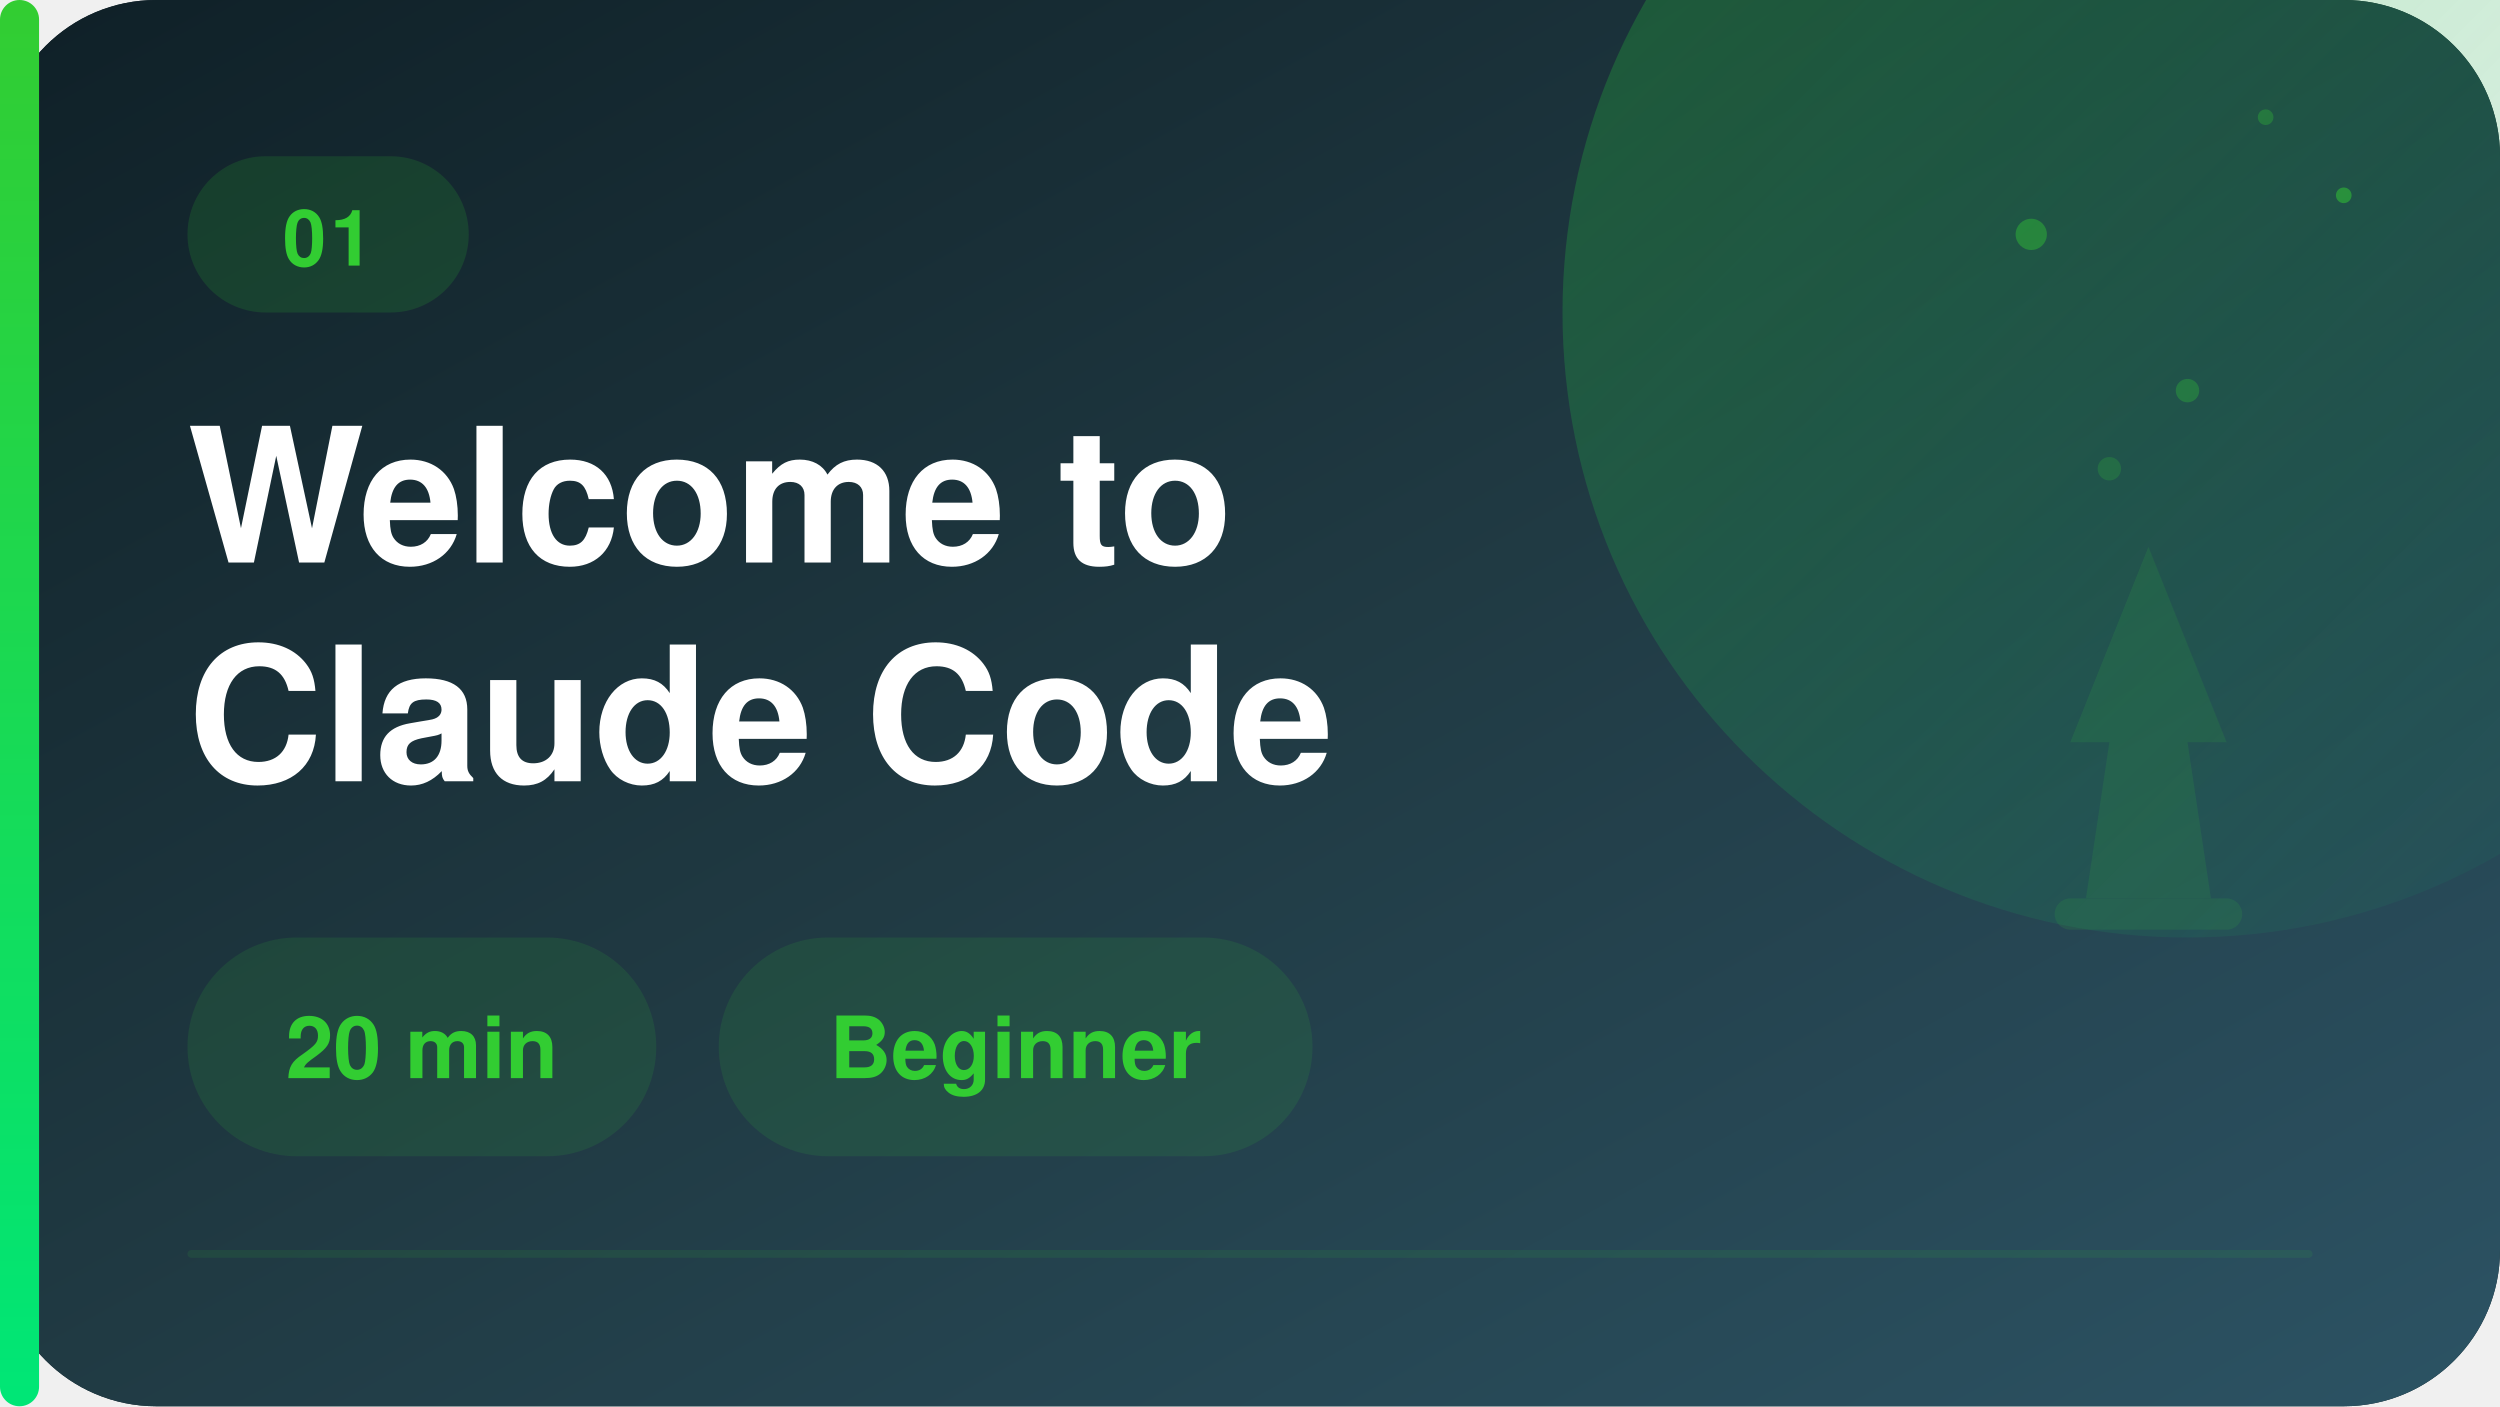
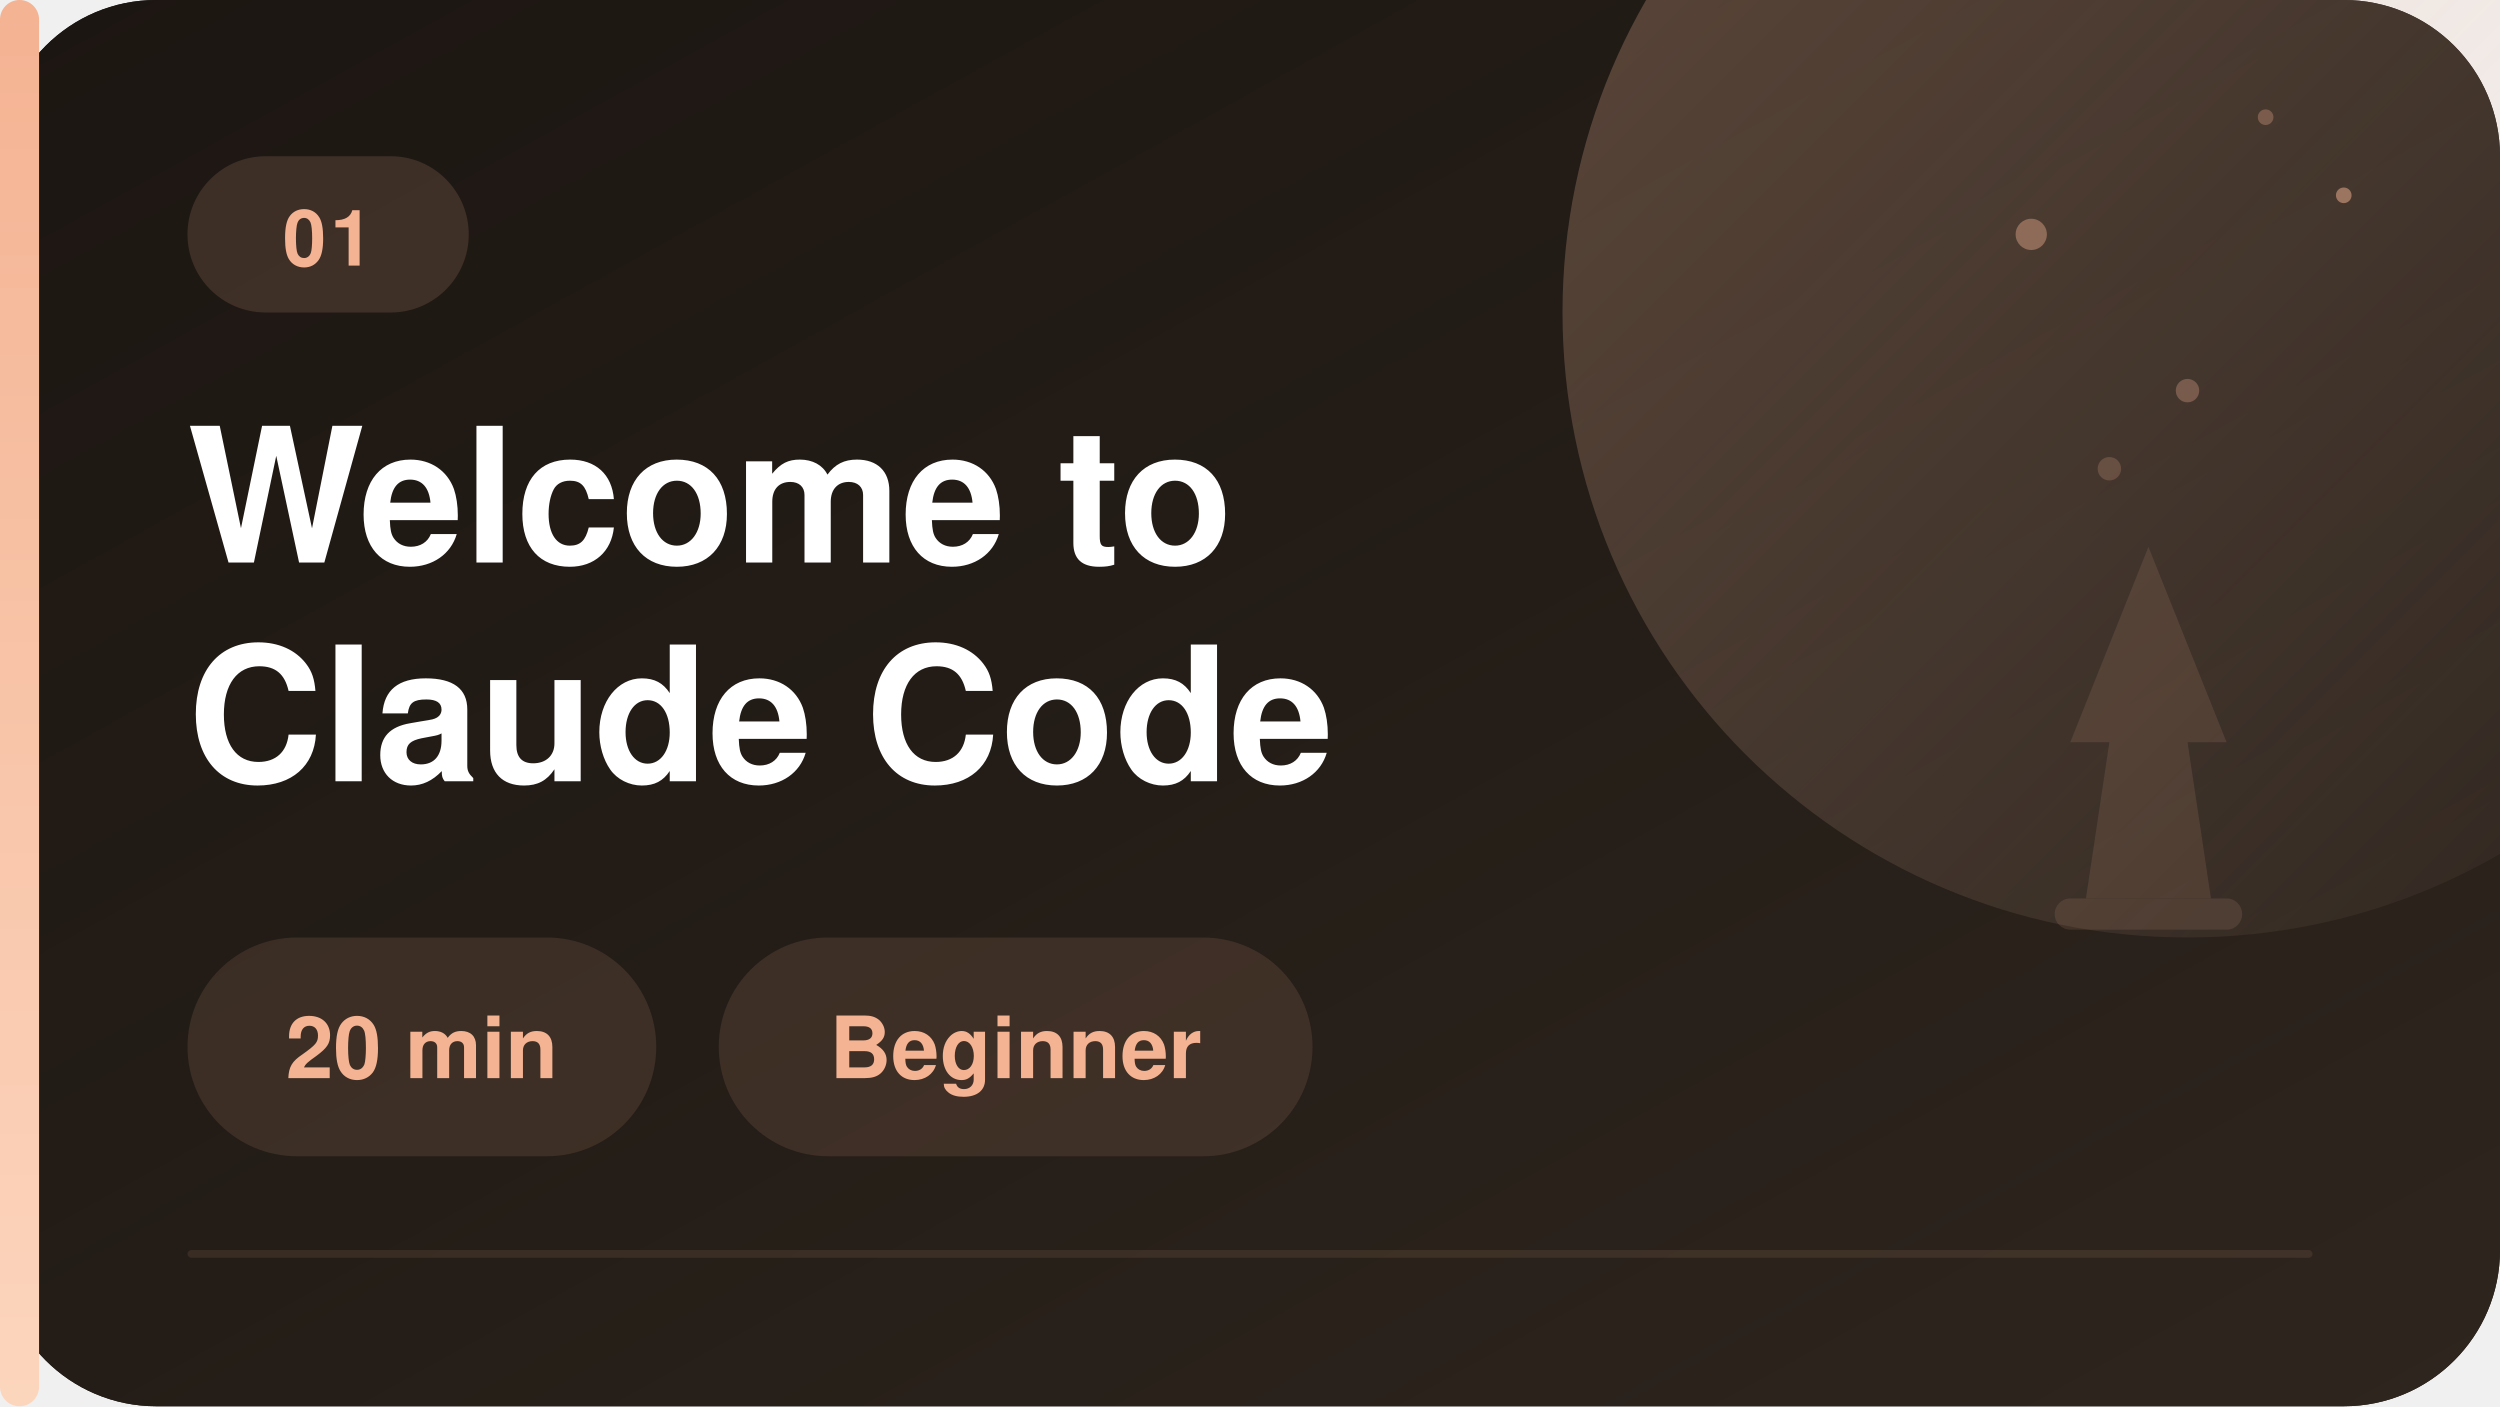
<svg xmlns="http://www.w3.org/2000/svg" width="320" height="180" viewBox="0 0 320 180">
  <defs>
    <linearGradient id="bg" x1="0%" y1="0%" x2="100%" y2="100%">
-       <stop offset="0%" stop-color="#0f2027" />
-       <stop offset="50%" stop-color="#203a43" />
-       <stop offset="100%" stop-color="#2c5364" />
+       <stop offset="0%" stop-color="#1c1612" />
+       <stop offset="50%" stop-color="#241d17" />
+       <stop offset="100%" stop-color="#2e251e" />
    </linearGradient>
    <linearGradient id="glow" x1="0%" y1="0%" x2="100%" y2="100%">
-       <stop offset="0%" stop-color="#32CD32" stop-opacity="0.3" />
-       <stop offset="100%" stop-color="#00e676" stop-opacity="0" />
+       <stop offset="0%" stop-color="#f4b393" stop-opacity="0.3" />
+       <stop offset="100%" stop-color="#fcd5bd" stop-opacity="0" />
    </linearGradient>
    <linearGradient id="bar" x1="0%" y1="0%" x2="0%" y2="100%">
-       <stop offset="0%" stop-color="#32CD32" />
-       <stop offset="100%" stop-color="#00e676" />
+       <stop offset="0%" stop-color="#f4b393" />
+       <stop offset="100%" stop-color="#fcd5bd" />
    </linearGradient>
    <filter id="shadow">
      <feDropShadow dx="0" dy="4" stdDeviation="8" flood-color="#000" flood-opacity="0.3" />
    </filter>
  </defs>
-   <rect width="320" height="180" rx="20" fill="#0f2027" />
+   <rect width="320" height="180" rx="20" fill="#1c1612" />
  <rect width="320" height="180" rx="20" fill="url(#bg)" />
  <circle cx="280" cy="40" r="80" fill="url(#glow)" />
-   <circle cx="260" cy="30" r="2" fill="#32CD32" opacity="0.4" />
-   <circle cx="280" cy="50" r="1.5" fill="#32CD32" opacity="0.3" />
-   <circle cx="300" cy="25" r="1" fill="#32CD32" opacity="0.5" />
-   <circle cx="270" cy="60" r="1.5" fill="#32CD32" opacity="0.2" />
-   <circle cx="290" cy="15" r="1" fill="#32CD32" opacity="0.3" />
+   <circle cx="260" cy="30" r="2" fill="#f4b393" opacity="0.4" />
+   <circle cx="280" cy="50" r="1.5" fill="#f4b393" opacity="0.3" />
+   <circle cx="300" cy="25" r="1" fill="#f4b393" opacity="0.5" />
+   <circle cx="270" cy="60" r="1.5" fill="#f4b393" opacity="0.2" />
+   <circle cx="290" cy="15" r="1" fill="#f4b393" opacity="0.3" />
  <rect x="0" y="0" width="5" height="180" rx="2.5" fill="url(#bar)" />
-   <rect x="24" y="20" width="36" height="20" rx="10" fill="#32CD32" opacity="0.15" />
-   <text x="42" y="34" font-family="'Segoe UI', Helvetica, Arial, sans-serif" font-size="10" fill="#32CD32" font-weight="700" text-anchor="middle" letter-spacing="0.5">01</text>
-   <text x="24" y="72" font-family="'Segoe UI', Helvetica, Arial, sans-serif" font-size="24" fill="#ffffff" font-weight="700">Welcome to</text>
-   <text x="24" y="100" font-family="'Segoe UI', Helvetica, Arial, sans-serif" font-size="24" fill="#ffffff" font-weight="700">Claude Code</text>
+   <rect x="24" y="20" width="36" height="20" rx="10" fill="#f4b393" opacity="0.15" />
+   <text x="42" y="34" font-family="-apple-system, 'Segoe UI', Helvetica, Arial, sans-serif" font-size="10" fill="#f4b393" font-weight="700" text-anchor="middle" letter-spacing="0.5">01</text>
+   <text x="24" y="72" font-family="-apple-system, 'Segoe UI', Helvetica, Arial, sans-serif" font-size="24" fill="#ffffff" font-weight="700">Welcome to</text>
+   <text x="24" y="100" font-family="-apple-system, 'Segoe UI', Helvetica, Arial, sans-serif" font-size="24" fill="#ffffff" font-weight="700">Claude Code</text>
  <g transform="translate(255, 70)" opacity="0.12">
-     <polygon points="20,0 30,25 25,25 28,45 12,45 15,25 10,25" fill="#32CD32" />
-     <rect x="8" y="45" width="24" height="4" rx="2" fill="#32CD32" />
+     <polygon points="20,0 30,25 25,25 28,45 12,45 15,25 10,25" fill="#f4b393" />
+     <rect x="8" y="45" width="24" height="4" rx="2" fill="#f4b393" />
  </g>
-   <rect x="24" y="120" width="60" height="28" rx="14" fill="#32CD32" opacity="0.12" />
-   <text x="54" y="138" font-family="'Segoe UI', Helvetica, Arial, sans-serif" font-size="11" fill="#32CD32" font-weight="600" text-anchor="middle">20 min</text>
-   <rect x="92" y="120" width="76" height="28" rx="14" fill="#32CD32" opacity="0.12" />
-   <text x="130" y="138" font-family="'Segoe UI', Helvetica, Arial, sans-serif" font-size="11" fill="#32CD32" font-weight="600" text-anchor="middle">Beginner</text>
-   <rect x="24" y="160" width="272" height="1" fill="#32CD32" opacity="0.1" rx="0.5" />
+   <rect x="24" y="120" width="60" height="28" rx="14" fill="#f4b393" opacity="0.12" />
+   <text x="54" y="138" font-family="-apple-system, 'Segoe UI', Helvetica, Arial, sans-serif" font-size="11" fill="#f4b393" font-weight="600" text-anchor="middle">20 min</text>
+   <rect x="92" y="120" width="76" height="28" rx="14" fill="#f4b393" opacity="0.12" />
+   <text x="130" y="138" font-family="-apple-system, 'Segoe UI', Helvetica, Arial, sans-serif" font-size="11" fill="#f4b393" font-weight="600" text-anchor="middle">Beginner</text>
+   <rect x="24" y="160" width="272" height="1" fill="#f4b393" opacity="0.1" rx="0.5" />
</svg>
